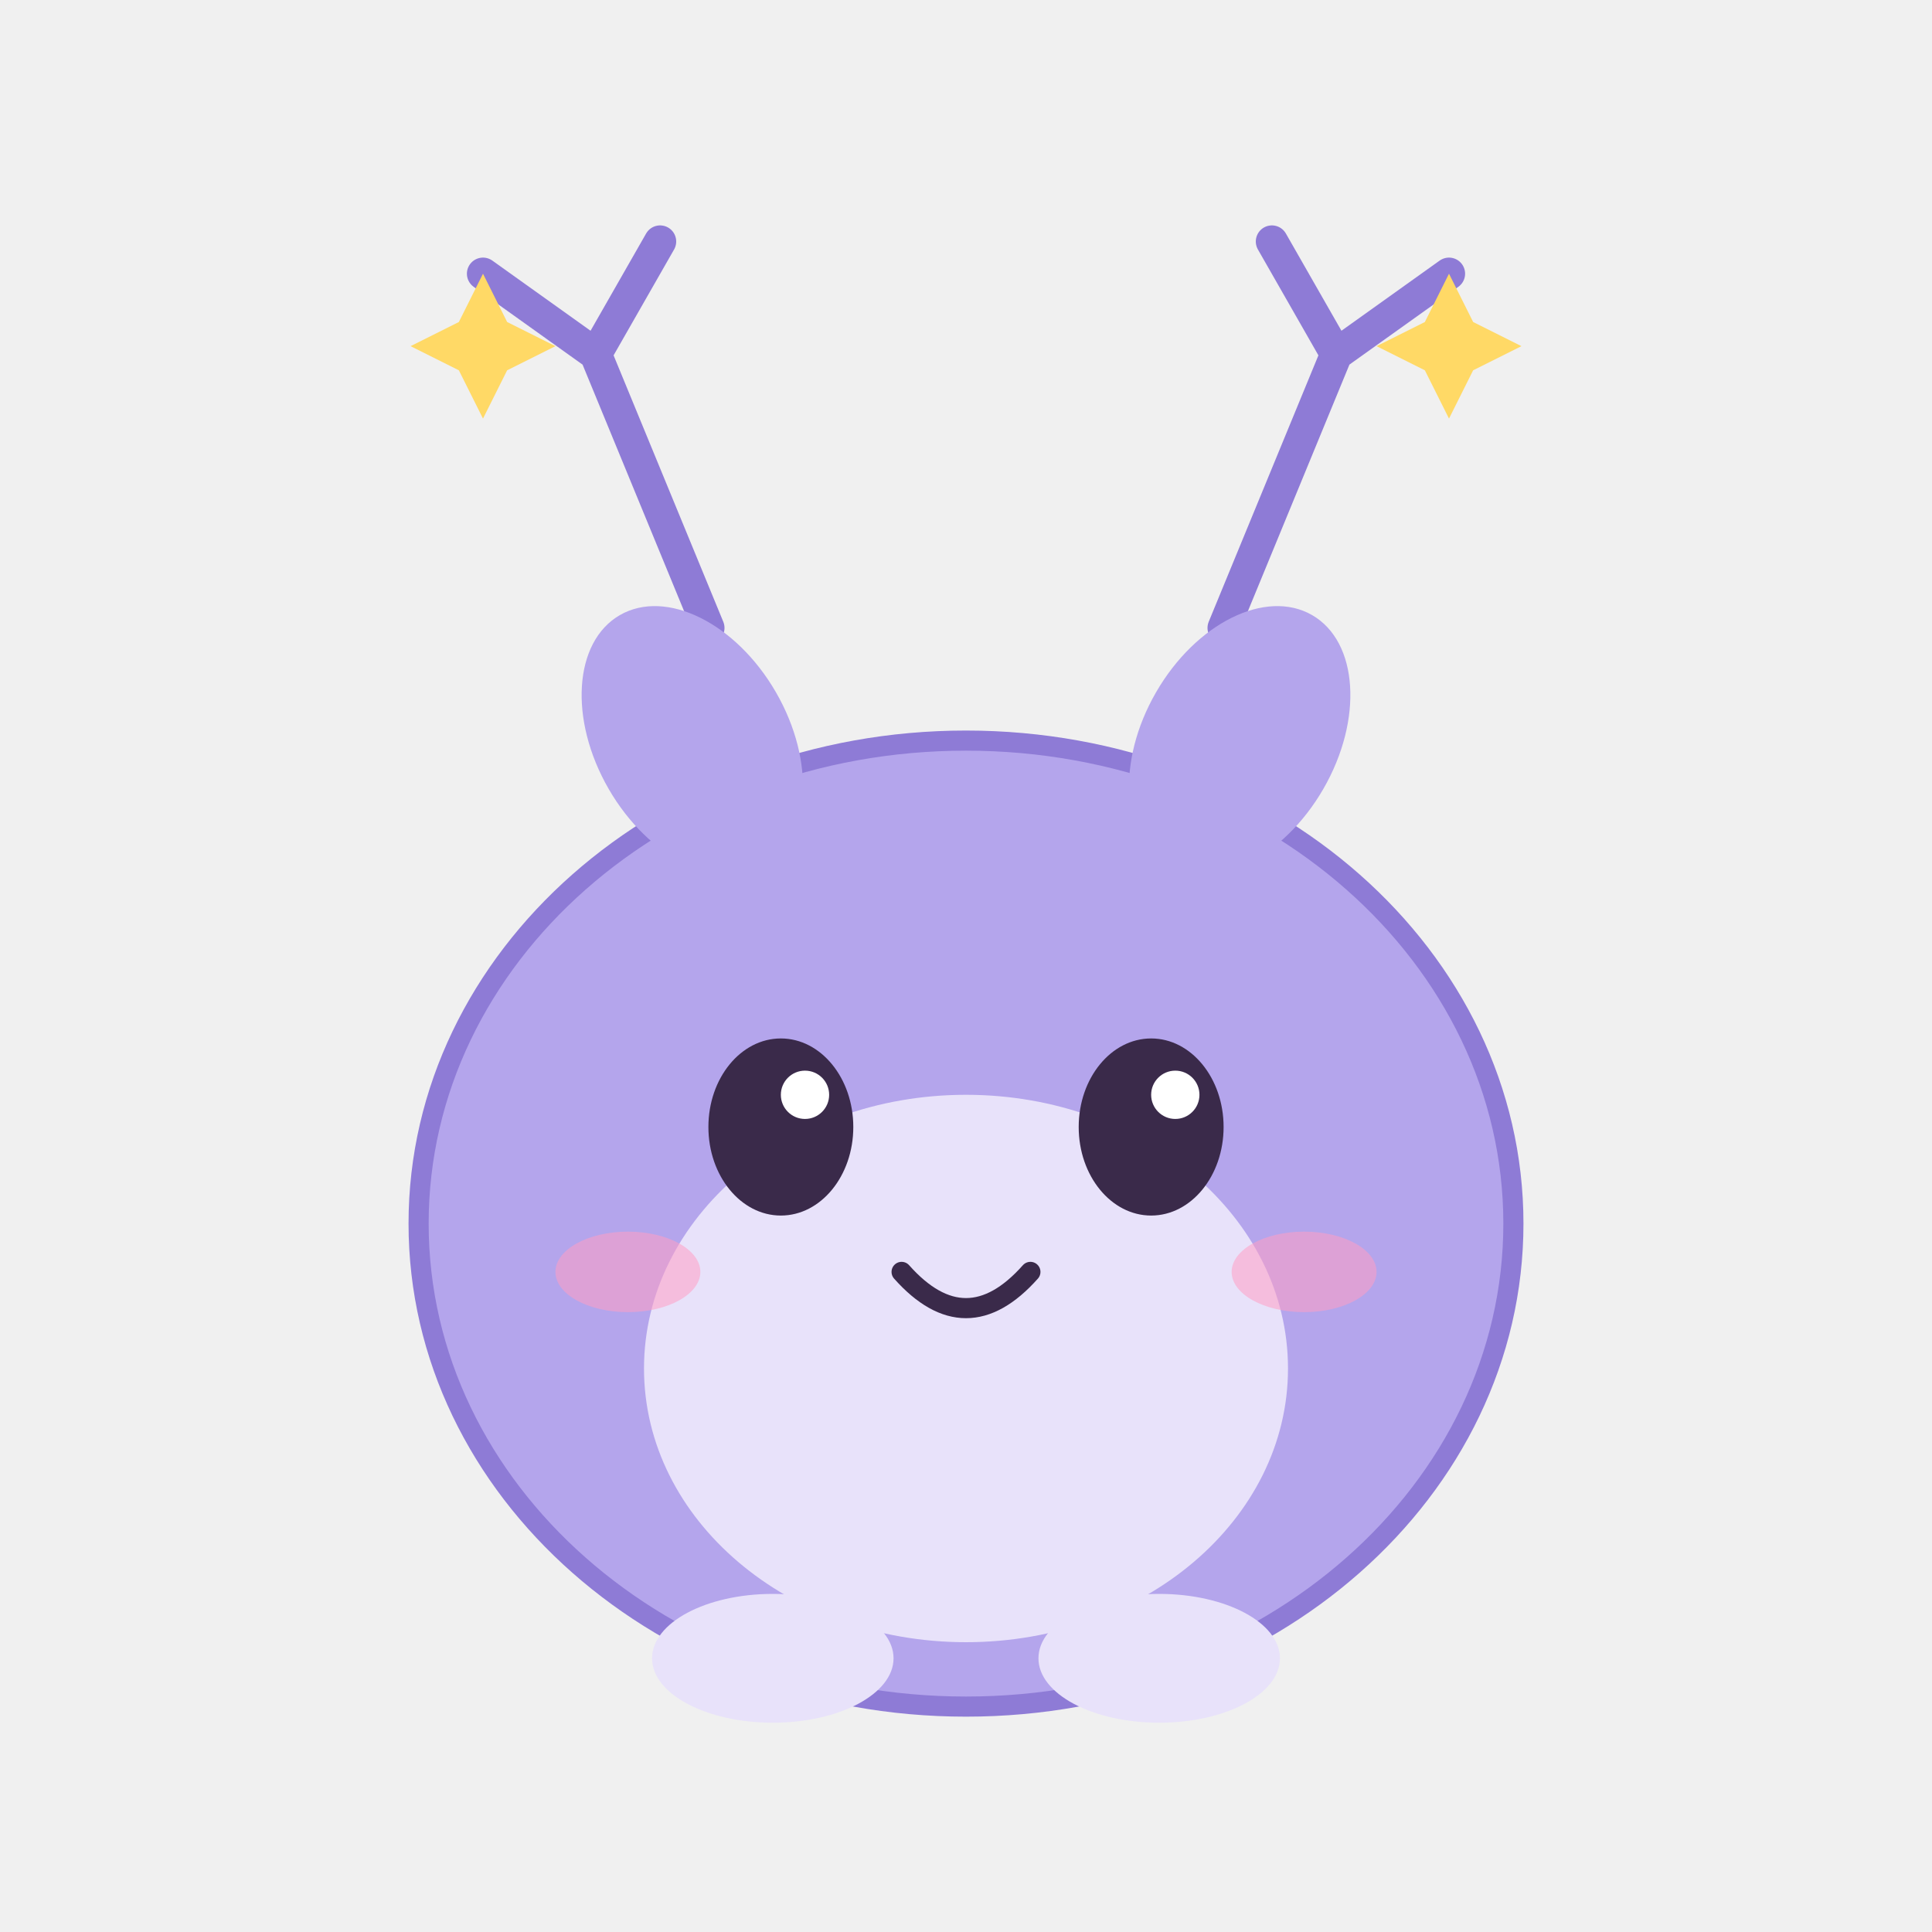
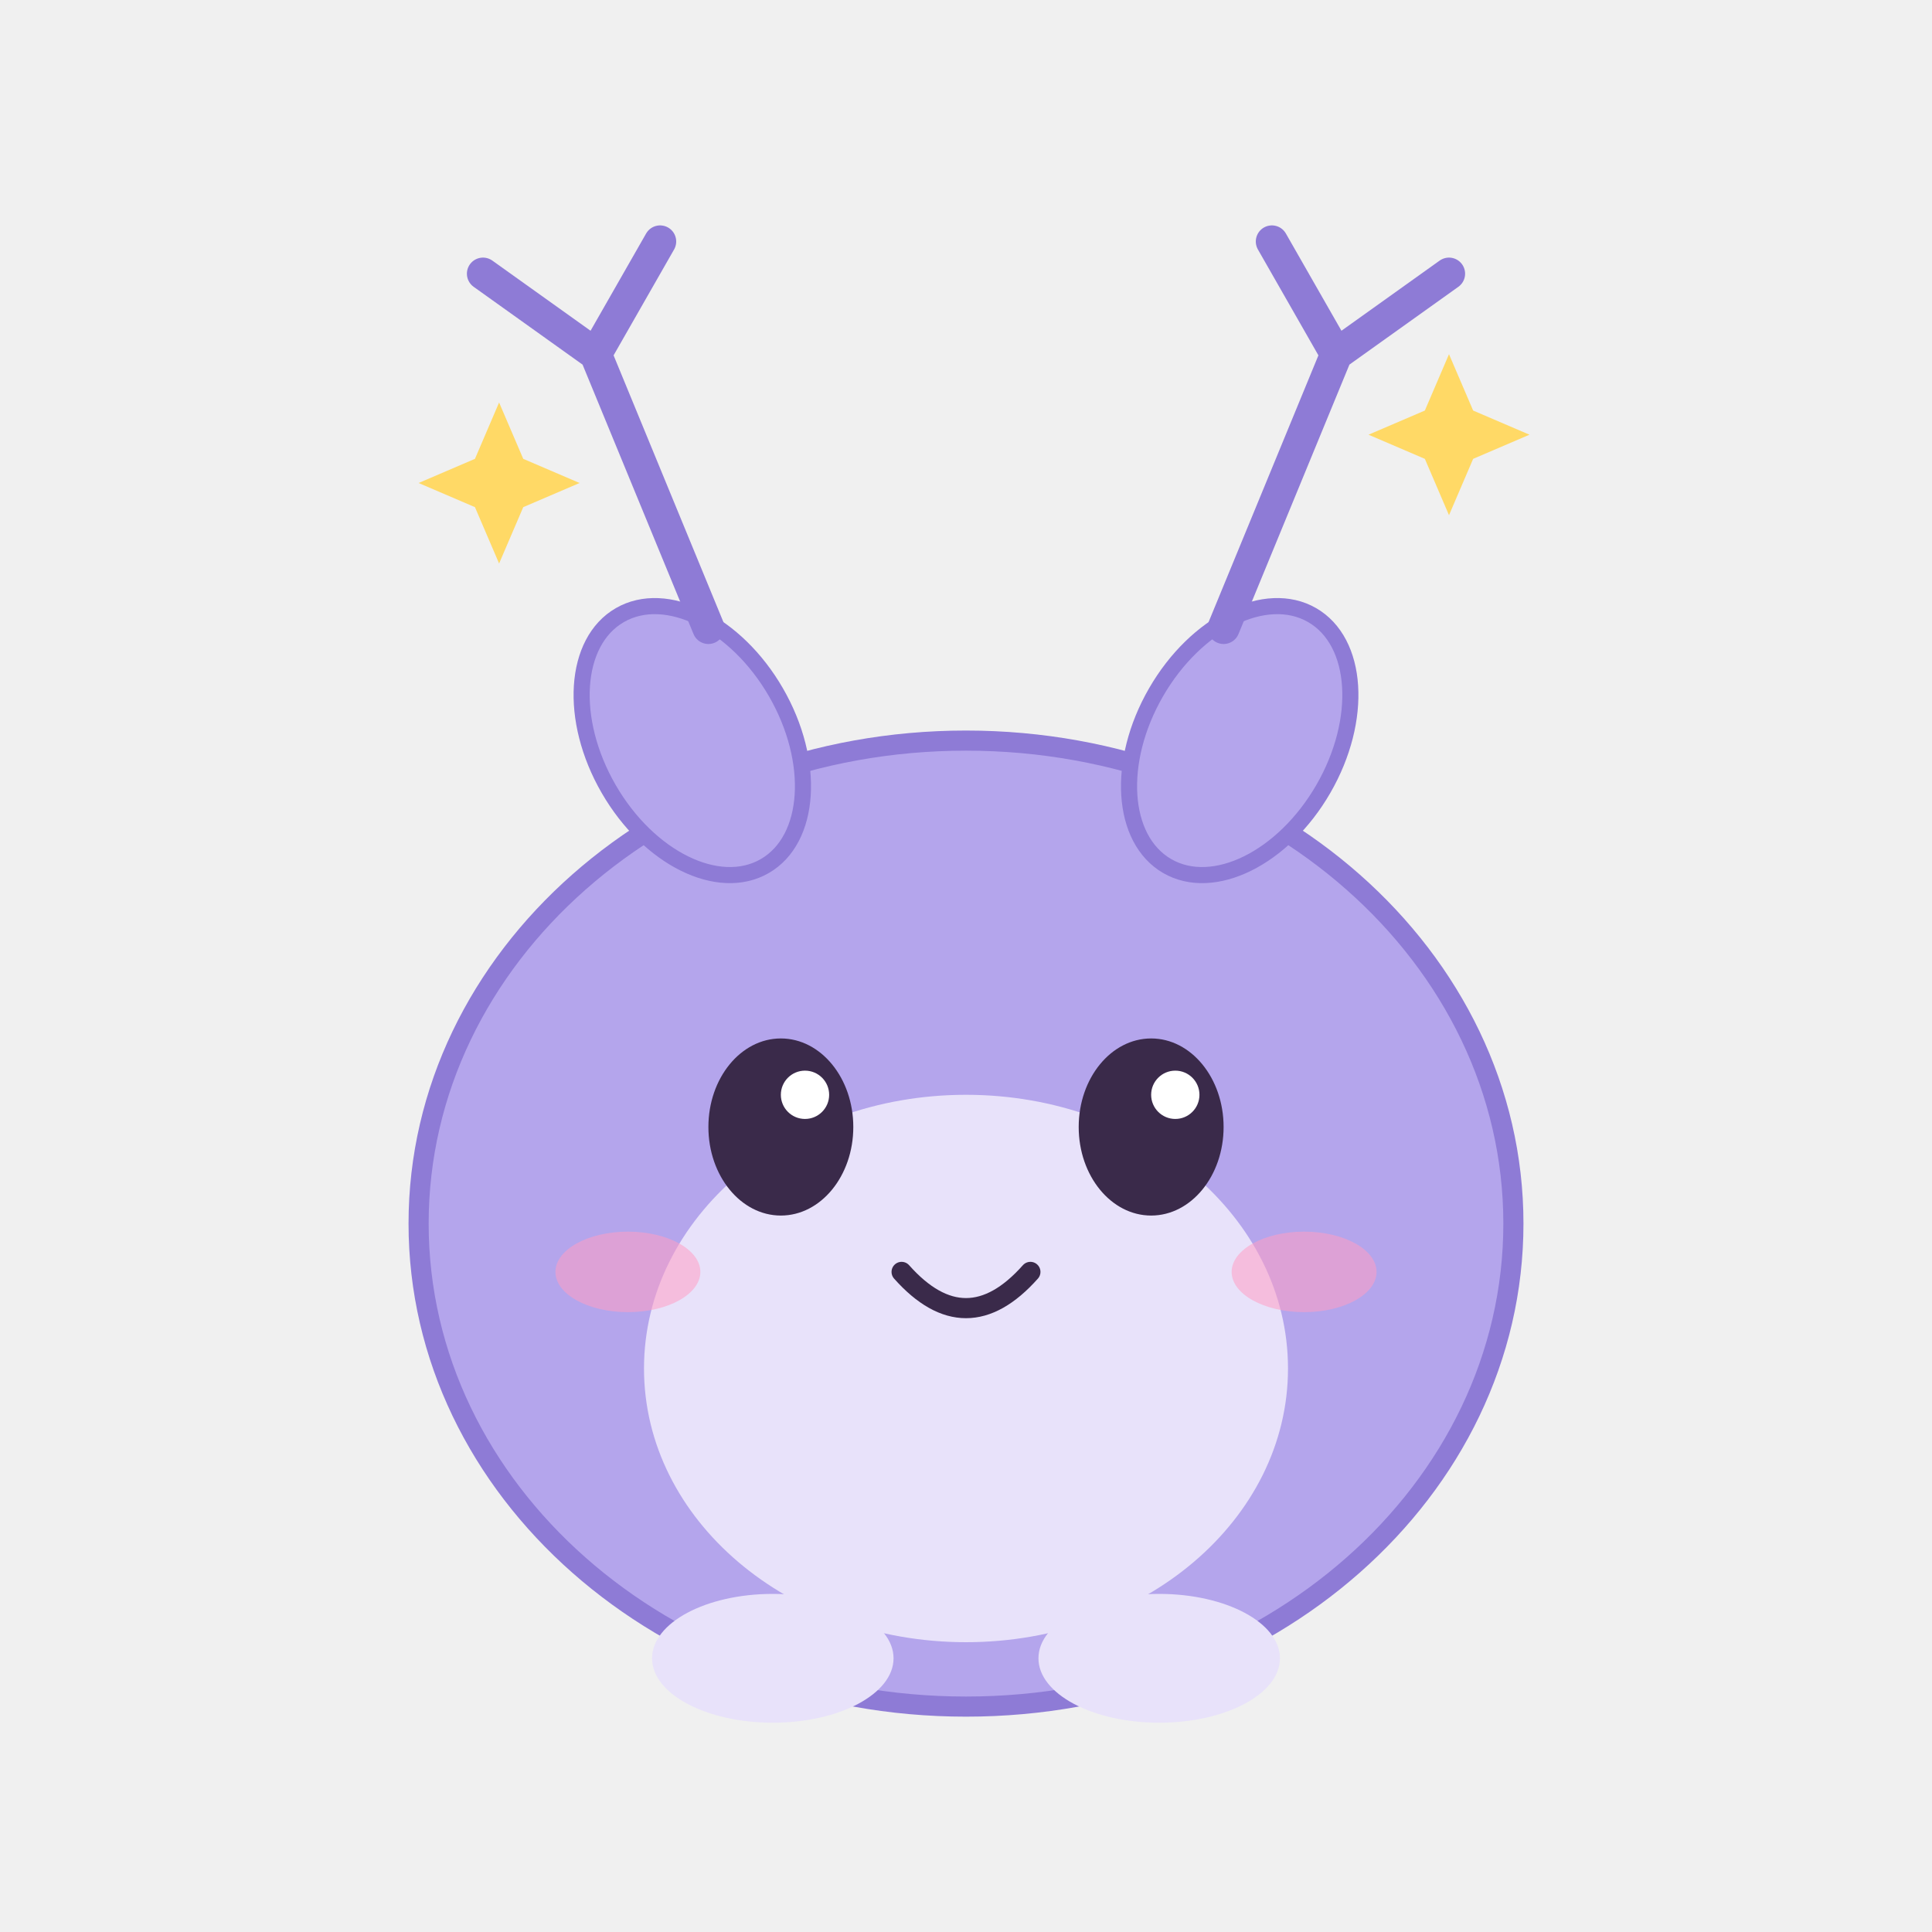
<svg xmlns="http://www.w3.org/2000/svg" viewBox="0 0 240 240" width="240" height="240">
+   <ellipse cx="120" cy="152" rx="68" ry="60" fill="#B4A5EC" stroke="#8E7BD6" stroke-width="2.5" />
+   <ellipse cx="120" cy="170" rx="40" ry="34" fill="#E8E2FA" />
+   <ellipse cx="86" cy="92" rx="12" ry="18" fill="#B4A5EC" stroke="#8E7BD6" stroke-width="2" transform="rotate(-30 86 92)" />
+   <ellipse cx="154" cy="92" rx="12" ry="18" fill="#B4A5EC" stroke="#8E7BD6" stroke-width="2" transform="rotate(30 154 92)" />
  <g stroke="#8E7BD6" stroke-width="4" stroke-linecap="round" fill="none">
    <path d="M88 78 L74 44 M74 44 L60 34 M74 44 L82 30" />
    <path d="M152 78 L166 44 M166 44 L180 34 M166 44 L158 30" />
  </g>
-   <ellipse cx="120" cy="152" rx="68" ry="60" fill="#B4A5EC" stroke="#8E7BD6" stroke-width="2.5" />
-   <ellipse cx="120" cy="170" rx="40" ry="34" fill="#E8E2FA" />
-   <ellipse cx="86" cy="92" rx="12" ry="18" fill="#B4A5EC" transform="rotate(-30 86 92)" />
-   <ellipse cx="154" cy="92" rx="12" ry="18" fill="#B4A5EC" transform="rotate(30 154 92)" />
+   <path d="M62 50 l3 7 7 3 -7 3 -3 7 -3 -7 -7 -3 7 -3 z" fill="#FFD966" />
+   <path d="M180 44 l3 7 7 3 -7 3 -3 7 -3 -7 -7 -3 7 -3 z" fill="#FFD966" />
  <ellipse cx="97" cy="140" rx="9" ry="11" fill="#3A2A4A" />
  <ellipse cx="143" cy="140" rx="9" ry="11" fill="#3A2A4A" />
  <circle cx="100" cy="136" r="3" fill="#FFFFFF" />
  <circle cx="146" cy="136" r="3" fill="#FFFFFF" />
  <ellipse cx="78" cy="158" rx="9" ry="5" fill="#FF9EC4" opacity="0.55" />
  <ellipse cx="162" cy="158" rx="9" ry="5" fill="#FF9EC4" opacity="0.55" />
  <path d="M112 158 q8 9 16 0" fill="none" stroke="#3A2A4A" stroke-width="2.5" stroke-linecap="round" />
  <ellipse cx="96" cy="206" rx="15" ry="8" fill="#E8E2FA" />
  <ellipse cx="144" cy="206" rx="15" ry="8" fill="#E8E2FA" />
-   <path d="M60 34 l3 6 6 3 -6 3 -3 6 -3 -6 -6 -3 6 -3 z" fill="#FFD966" />
-   <path d="M180 34 l3 6 6 3 -6 3 -3 6 -3 -6 -6 -3 6 -3 z" fill="#FFD966" />
</svg>
